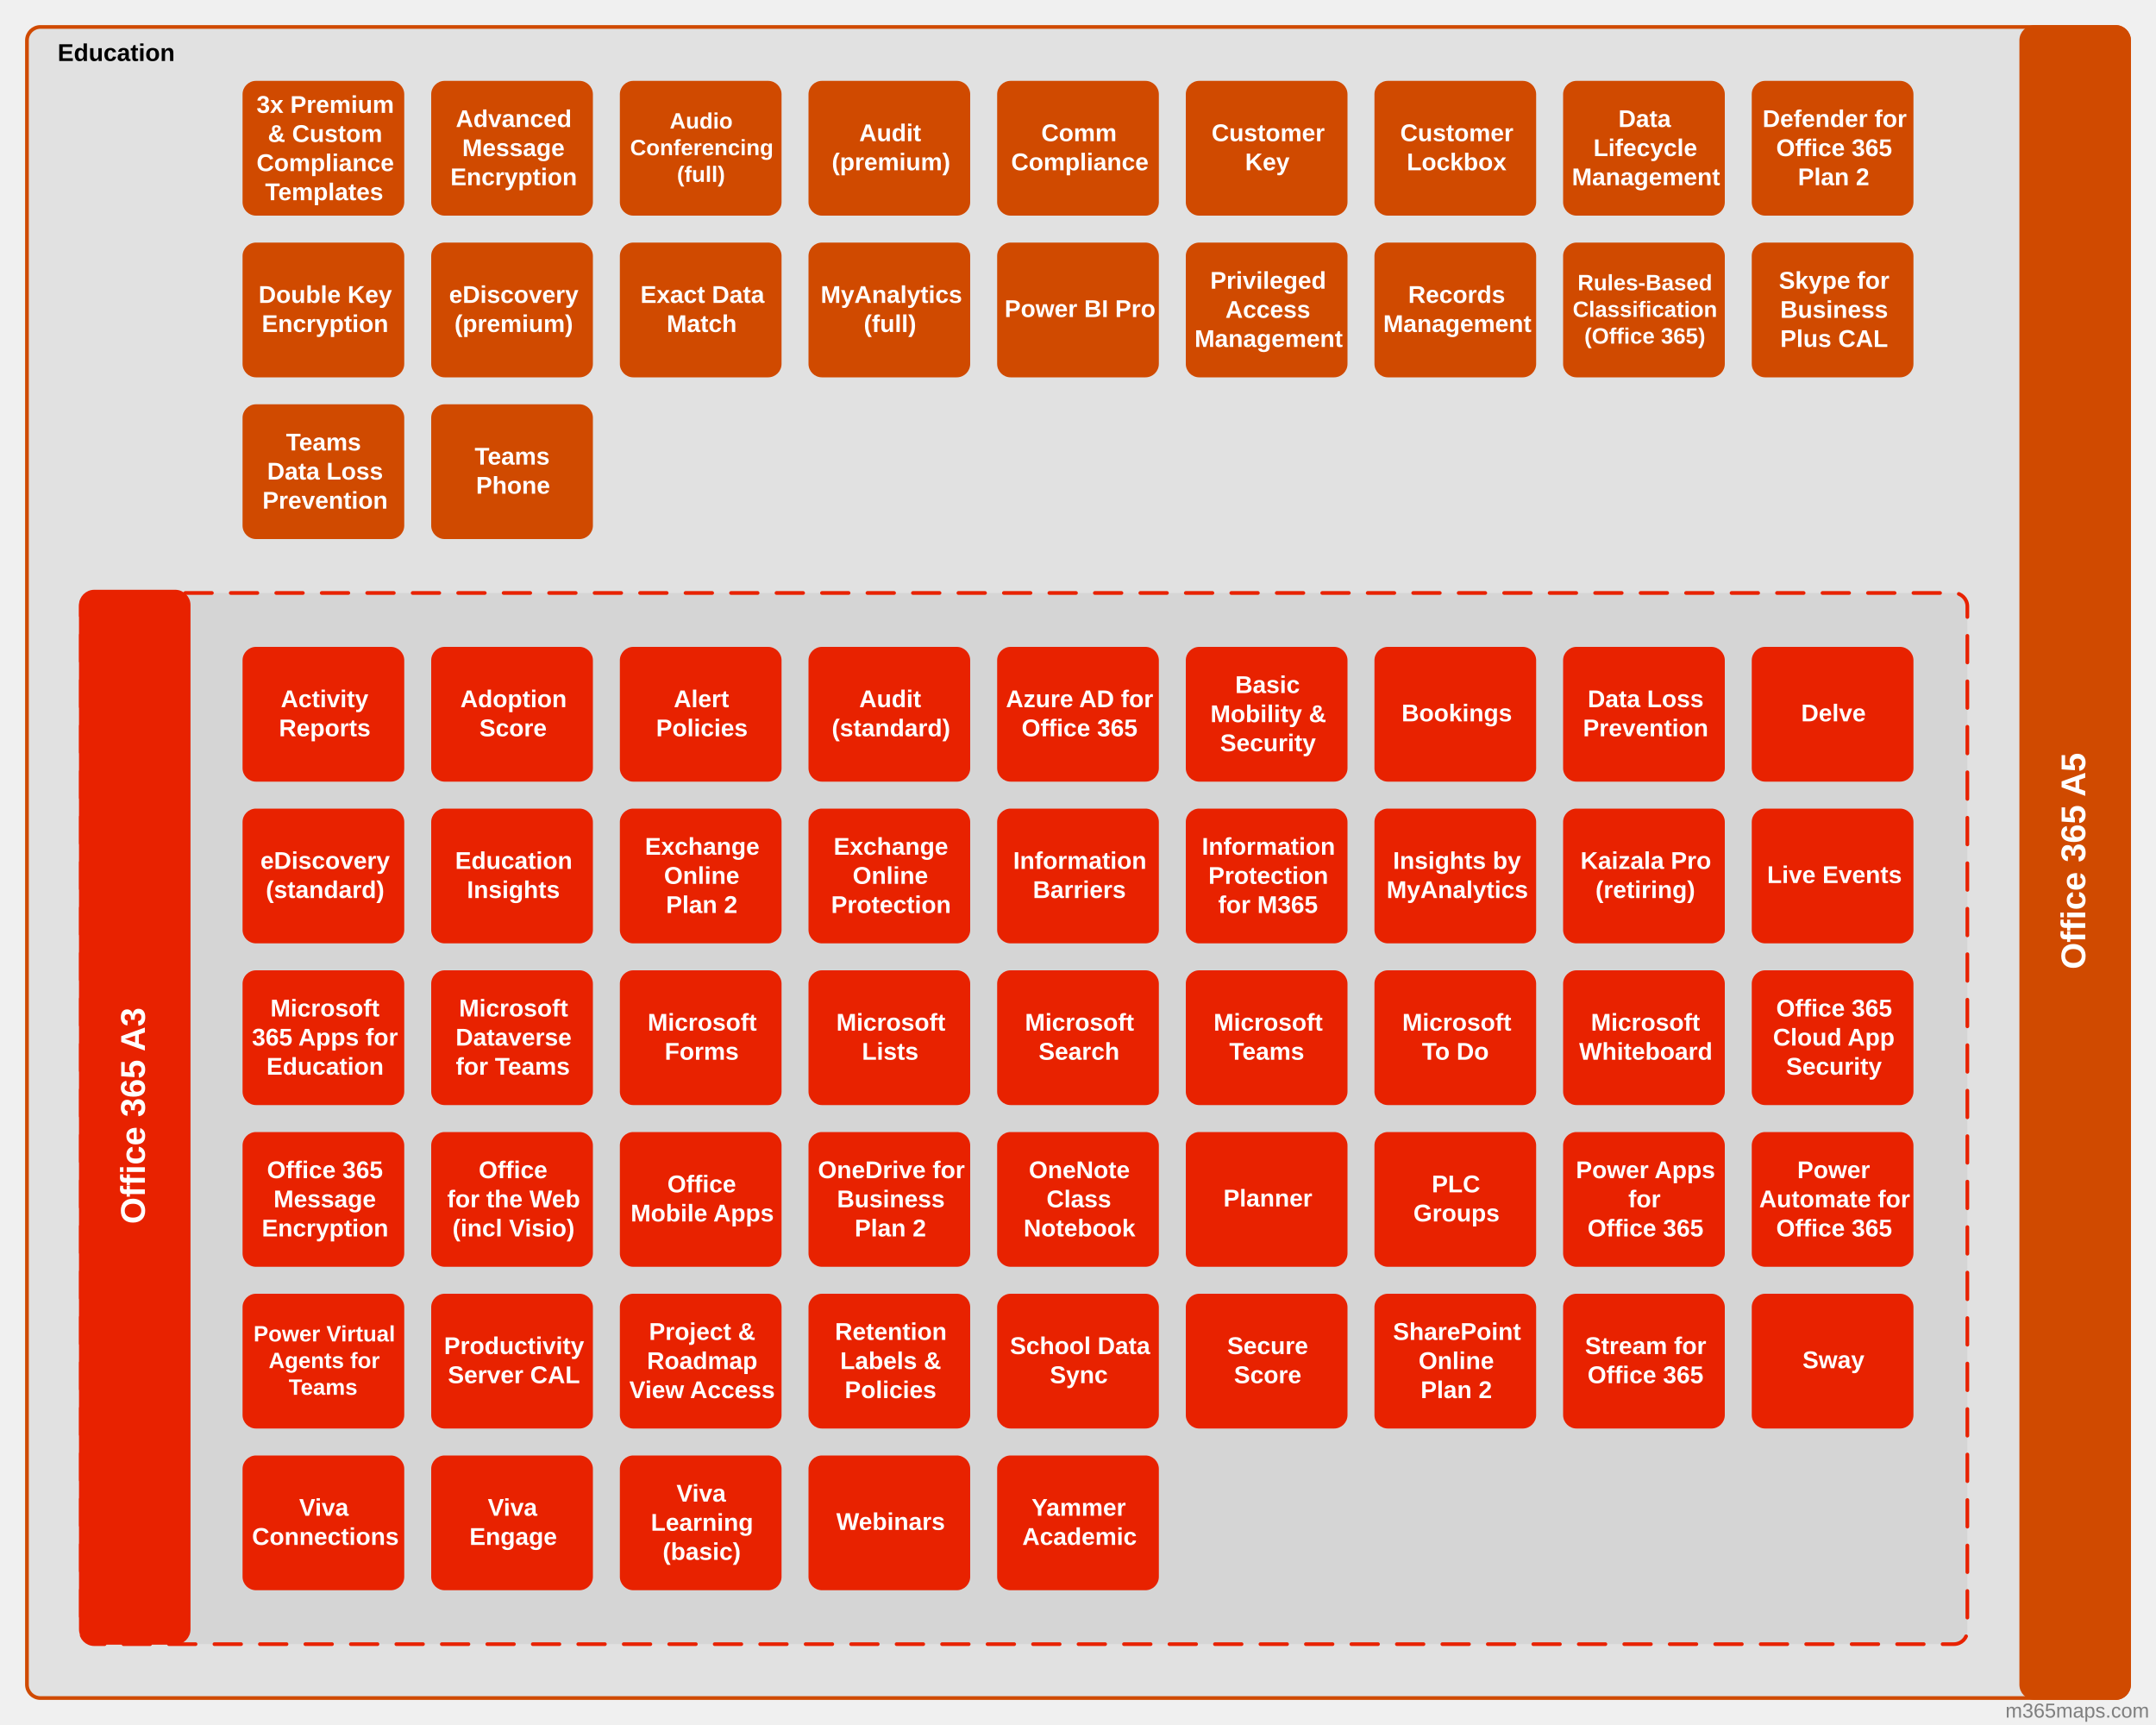
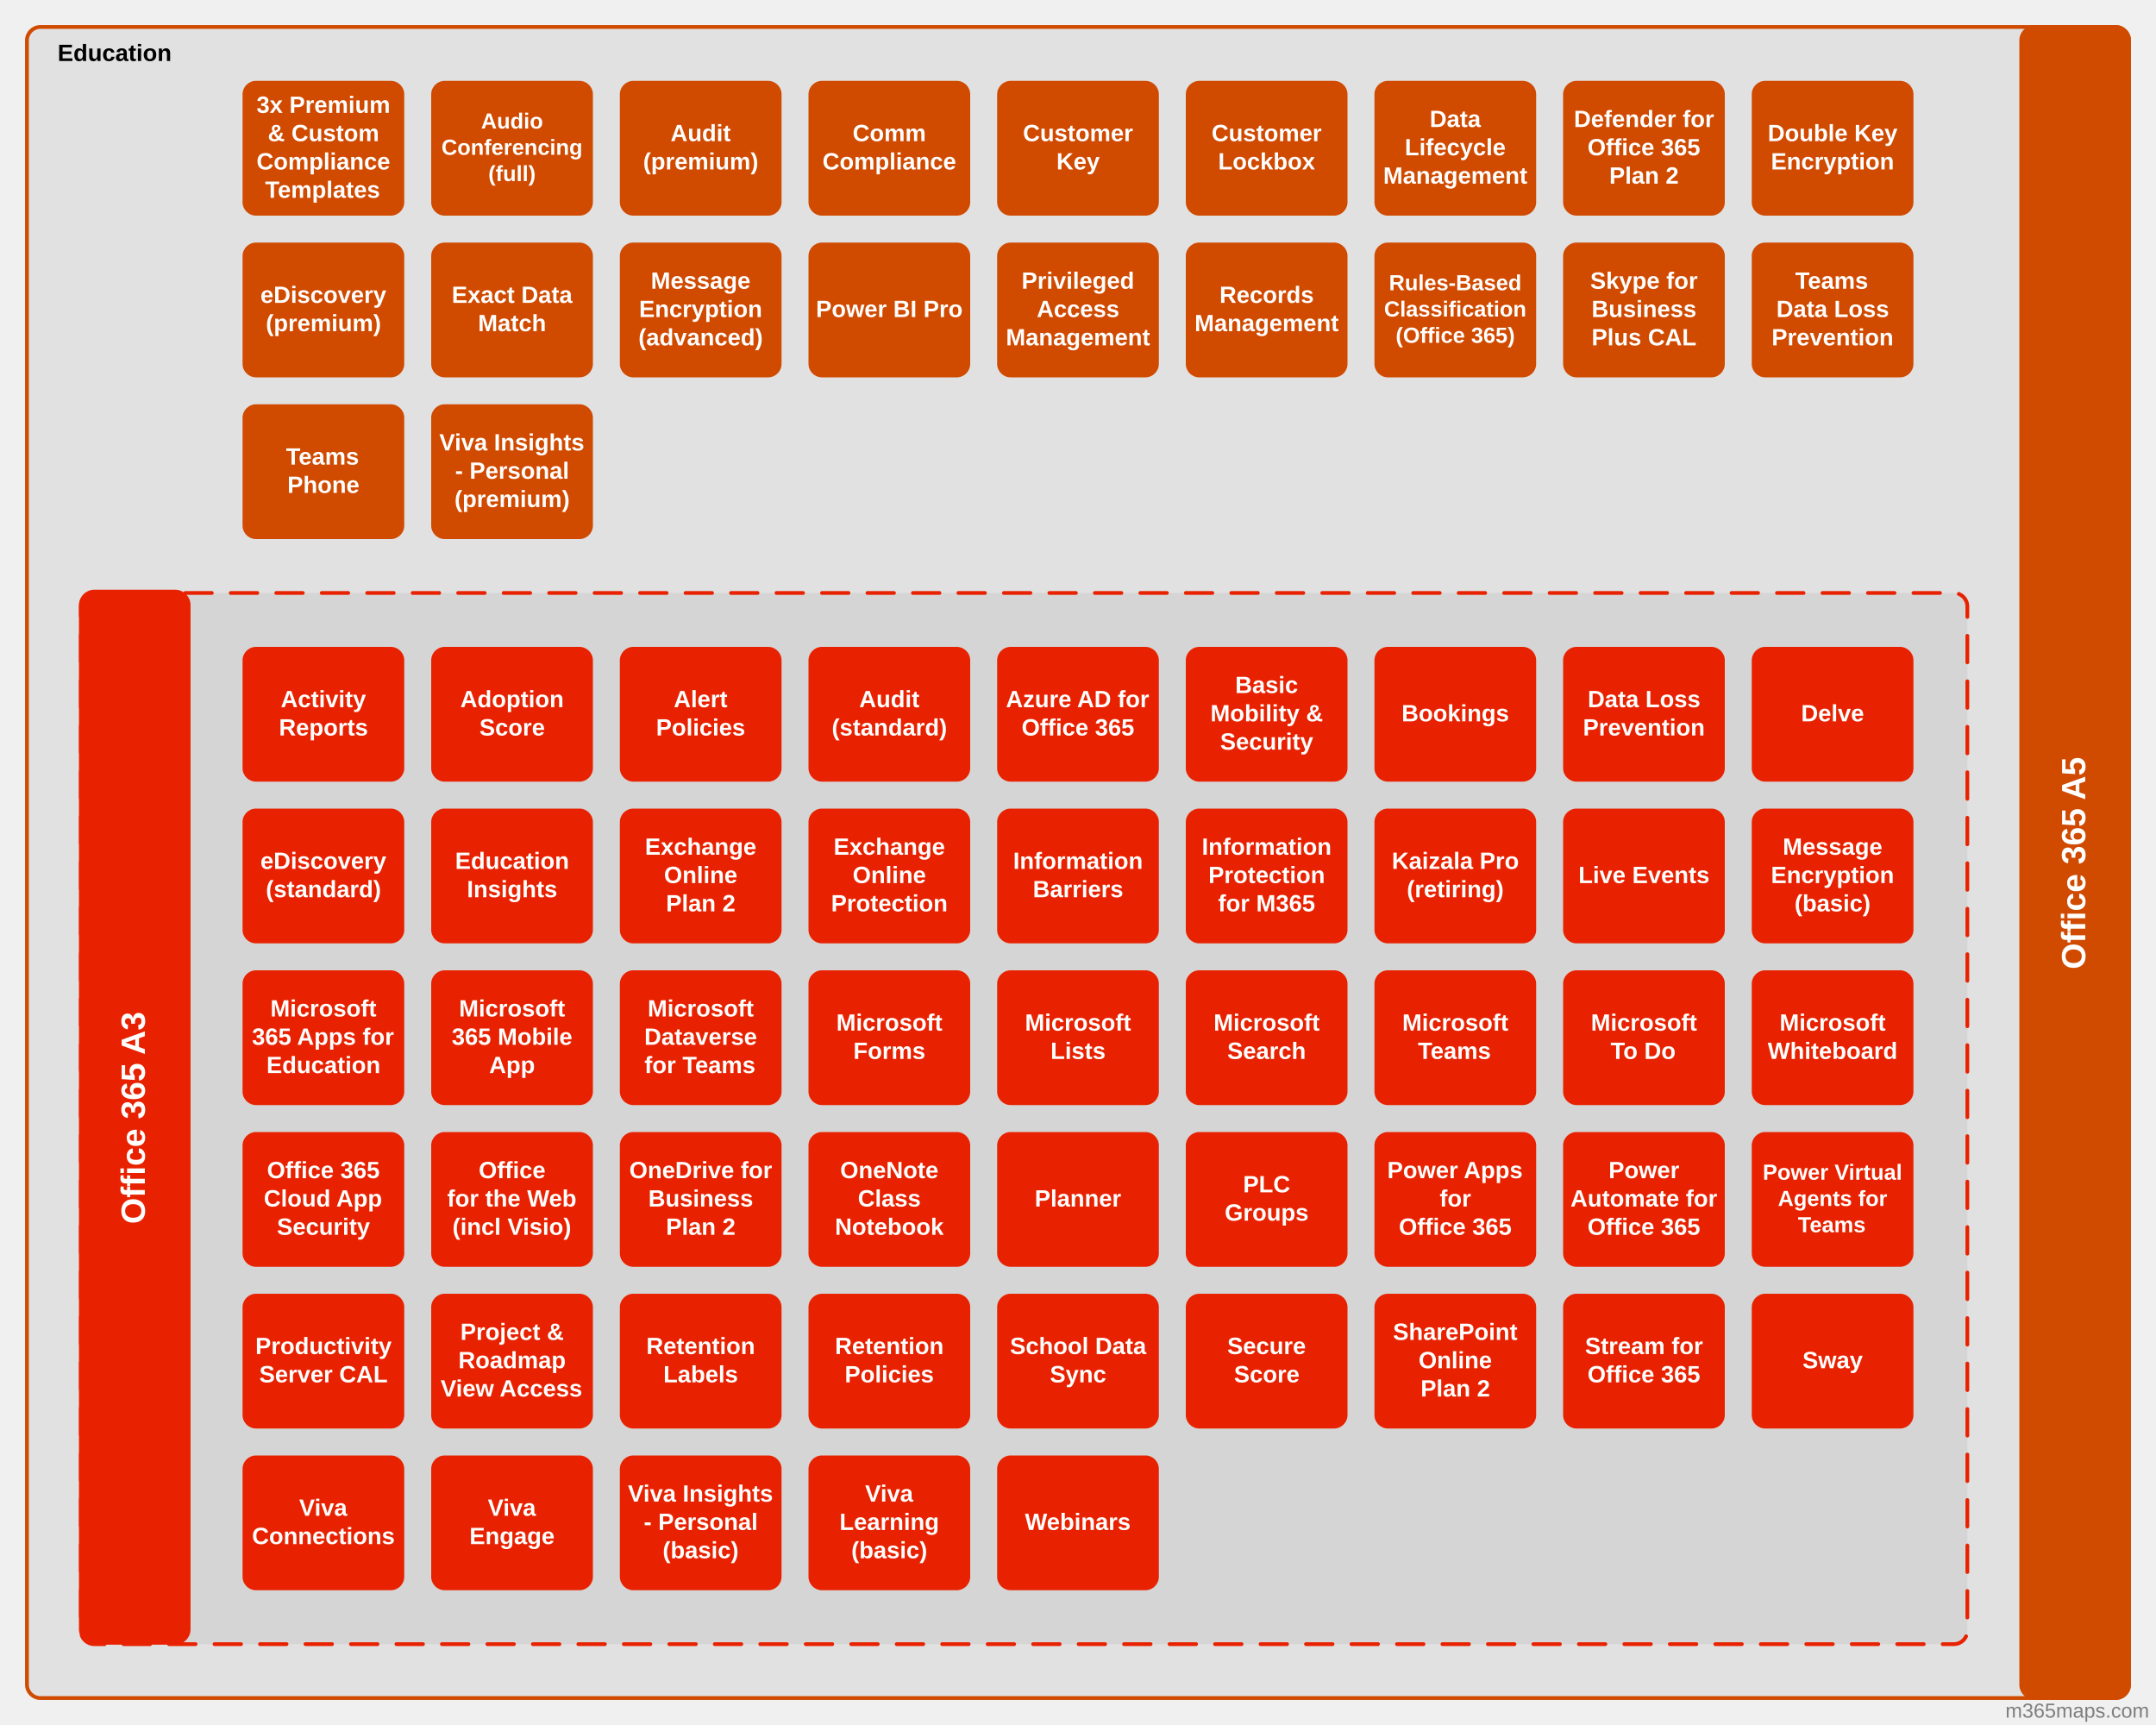
<svg xmlns="http://www.w3.org/2000/svg" width="1280" height="1024" viewBox="0 0 1280 1024" class="a">
  <style>
- .b {fill:#a5a5a5;fill-opacity:0.2;stroke:#d04a00;stroke-linecap:round;stroke-linejoin:round;stroke-width:2.2}
- .c {fill:#a5a5a5;fill-opacity:0.2;stroke:#e82200;stroke-dasharray:15.8,11.2;stroke-linecap:round;stroke-linejoin:round;stroke-width:2.2}
- .d {fill:#d04a00;stroke:#d04a00;stroke-linecap:round;stroke-linejoin:round;stroke-width:2.2}
- .e {fill:#ffffff;font-family:Arial;font-size:1.7em;font-weight:bold}
- .f {fill:#e82200;stroke:#e82200;stroke-linecap:round;stroke-linejoin:round;stroke-width:2.2}
+ .b {fill:#a5a5a5;fill-opacity:0.2;stroke:#d04a00;stroke-linecap:round;stroke-linejoin:round;stroke-width:2.25}
+ .c {fill:#a5a5a5;fill-opacity:0.2;stroke:#e82200;stroke-dasharray:15.75,11.25;stroke-linecap:round;stroke-linejoin:round;stroke-width:2.25}
+ .d {fill:#d04a00;stroke:#d04a00;stroke-linecap:round;stroke-linejoin:round;stroke-width:2.25}
+ .e {fill:#ffffff;font-family:Arial;font-size:1.667em;font-weight:bold}
+ .f {fill:#e82200;stroke:#e82200;stroke-linecap:round;stroke-linejoin:round;stroke-width:2.25}
.g {fill:none;stroke:none;stroke-linecap:round;stroke-linejoin:round;stroke-width:1}
- .h {fill:#000000;font-family:Arial;font-size:1.2em;font-weight:bold}
+ .h {fill:#000000;font-family:Arial;font-size:1.167em;font-weight:bold}
.i {fill:#e82200;stroke:none;stroke-linecap:round;stroke-linejoin:round;stroke-width:1}
- .j {fill:#ffffff;font-family:Arial;font-size:1.2em;font-weight:bold}
+ .j {fill:#ffffff;font-family:Arial;font-size:1.167em;font-weight:bold}
.k {font-size:1em}
- .l {fill:#ffffff;font-family:Arial;font-size:1.1em;font-weight:bold}
- .m {fill:none;stroke:none;stroke-linecap:round;stroke-linejoin:round;stroke-width:0.8}
+ .l {fill:#ffffff;font-family:Arial;font-size:1.083em;font-weight:bold}
+ .m {fill:none;stroke:none;stroke-linecap:round;stroke-linejoin:round;stroke-width:0.75}
.n {fill:#7f7f7f;font-family:Arial;font-size:1em}
.o {fill:#d04a00;stroke:none;stroke-linecap:round;stroke-linejoin:round;stroke-width:1}
.a {fill:none;fill-rule:evenodd;font-size:12px;overflow:visible;stroke-linecap:square;stroke-miterlimit:3}
</style>
  <rect x="16" y="16" width="1248" height="992" rx="8" ry="8" class="b" />
  <rect x="48" y="352" width="1120" height="624" rx="8" ry="8" class="c" />
-   <a target="_blank" href="https://www.microsoft.com/microsoft-365/enterprise/compare-office-365-plans" transform="translate(240,1008) rotate(-90)">
-     <rect y="960" width="992" height="64" rx="8" ry="8" class="d" />
-     <text x="432.6" y="998" class="e">Office 365 A5</text>
-   </a>
-   <a target="_blank" href="https://www.microsoft.com/microsoft-365/enterprise/compare-office-365-plans" transform="translate(-912,975.2) rotate(-90)">
-     <rect y="960" width="624" height="64" rx="8" ry="8" class="f" />
-     <text x="248.6" y="998" class="e">Office 365 A3</text>
-   </a>
-   <g>
-     <rect x="16" y="16" width="1072" height="32" rx="8" ry="8" class="g" />
-     <text x="34.2" y="36.2" class="h">Education</text>
-   </g>
+   <a target="_blank" href="https://www.microsoft.com/microsoft-365/enterprise/compare-office-365-plans">
+     <g transform="translate(240,1008) rotate(-90)">
+       <rect x="0" y="960" width="992" height="64" rx="8" ry="8" class="d" />
+       <text x="432.6" y="998" class="e">Office 365 A5</text>
+     </g>
+   </a>
+   <a target="_blank" href="https://www.microsoft.com/microsoft-365/enterprise/compare-office-365-plans">
+     <g transform="translate(-912,975.2) rotate(-90)">
+       <rect x="0" y="960" width="624" height="64" rx="8" ry="8" class="f" />
+       <text x="248.6" y="998" class="e">Office 365 A3</text>
+     </g>
+   </a>
+   <rect x="16" y="16" width="1072" height="32" rx="8" ry="8" class="g" />
+   <text x="34.2" y="36.2" class="h">Education</text>
  <a target="_blank" href="https://learn.microsoft.com/office365/servicedescriptions/exchange-online-service-description/exchange-online-service-description#feature-availability-across-exchange-online-standalone-plans">
-     <rect x="368" y="480" width="96" height="80" rx="8" ry="8" class="i" />
+     <rect x="368" y="480" width="96" height="80" rx="8" ry="8" class="i" data-feature="1F97224E-BB22-114F-B70E-A27C23070C1E" />
    <text x="382.9" y="507.4" class="j">Exchange <tspan x="394.2" dy="1.2em" class="k">Online </tspan>
      <tspan x="395.4" dy="1.2em" class="k">Plan 2</tspan>
    </text>
  </a>
  <a target="_blank" href="https://learn.microsoft.com/cloud-app-security/editions-cloud-app-security-o365">
-     <rect x="1040" y="576" width="96" height="80" rx="8" ry="8" class="i" />
-     <text x="1054.5" y="603.4" class="j">Office 365 <tspan x="1052.6" dy="1.2em" class="k">Cloud App </tspan>
-       <tspan x="1060.4" dy="1.2em" class="k">Security</tspan>
+     <rect x="144" y="672" width="96" height="80" rx="8" ry="8" class="i" data-feature="8D7EB58E-7580-EE4F-9A22-85087CAB7B0A" />
+     <text x="158.5" y="699.4" class="j">Office 365 <tspan x="156.6" dy="1.2em" class="k">Cloud App </tspan>
+       <tspan x="164.4" dy="1.2em" class="k">Security</tspan>
    </text>
  </a>
  <a target="_blank" href="https://learn.microsoft.com/microsoft-365/bookings/bookings-overview">
-     <rect x="816" y="384" width="96" height="80" rx="8" ry="8" class="i" />
+     <rect x="816" y="384" width="96" height="80" rx="8" ry="8" class="i" data-feature="DCC883D8-5878-A246-B691-B5F309BDED3A" />
    <text x="832.1" y="428.2" class="j">Bookings</text>
  </a>
  <a target="_blank" href="https://www.microsoft.com/microsoft-365/business/microsoft-365-apps-for-enterprise-product">
-     <rect x="144" y="576" width="96" height="80" rx="8" ry="8" class="i" />
+     <rect x="144" y="576" width="96" height="80" rx="8" ry="8" class="i" data-feature="BBAFE1A1-9AF8-1A43-8962-AA02F9A096E1" />
    <text x="160.5" y="603.4" class="j">Microsoft <tspan x="149.6" dy="1.2em" class="k">365 Apps for </tspan>
      <tspan x="158.2" dy="1.2em" class="k">Education</tspan>
    </text>
  </a>
  <a target="_blank" href="https://learn.microsoft.com/microsoftteams/teams-live-events/what-are-teams-live-events">
-     <rect x="1040" y="480" width="96" height="80" rx="8" ry="8" class="i" />
-     <text x="1049.1" y="524.2" class="j">Live Events</text>
+     <rect x="928" y="480" width="96" height="80" rx="8" ry="8" class="i" data-feature="4EE2D1D0-2908-B449-9DCA-68B462773464" />
+     <text x="937.1" y="524.2" class="j">Live Events</text>
  </a>
  <a target="_blank" href="https://learn.microsoft.com/powerapps/teams/overview-data-platform">
-     <rect x="256" y="576" width="96" height="80" rx="8" ry="8" class="i" />
-     <text x="272.5" y="603.4" class="j">Microsoft <tspan x="270.5" dy="1.2em" class="k">Dataverse </tspan>
-       <tspan x="270.6" dy="1.2em" class="k">for Teams</tspan>
+     <rect x="368" y="576" width="96" height="80" rx="8" ry="8" class="i" data-feature="2D026000-4DF7-DE43-A2E7-B4B8C40AE475" />
+     <text x="384.5" y="603.4" class="j">Microsoft <tspan x="382.5" dy="1.2em" class="k">Dataverse </tspan>
+       <tspan x="382.6" dy="1.2em" class="k">for Teams</tspan>
    </text>
  </a>
  <a target="_blank" href="https://learn.microsoft.com/sharepoint/introduction">
-     <rect x="816" y="768" width="96" height="80" rx="8" ry="8" class="i" />
+     <rect x="816" y="768" width="96" height="80" rx="8" ry="8" class="i" data-feature="1F2336EF-5D0C-1345-A67D-B8B1D5807E45" />
    <text x="827" y="795.4" class="j">SharePoint <tspan x="842.2" dy="1.2em" class="k">Online </tspan>
      <tspan x="843.4" dy="1.2em" class="k">Plan 2</tspan>
    </text>
  </a>
  <a target="_blank" href="https://learn.microsoft.com/power-virtual-agents/teams/fundamentals-what-is-power-virtual-agents-teams">
-     <rect x="144" y="768" width="96" height="80" rx="8" ry="8" class="i" />
-     <text x="150.5" y="796.3" class="l">Power Virtual <tspan x="159.5" dy="1.2em" class="k">Agents for </tspan>
-       <tspan x="171.4" dy="1.2em" class="k">Teams</tspan>
-     </text>
-   </a>
-   <a target="_blank" href="https://products.office.com/yammer/yammer-overview">
-     <rect x="592" y="864" width="96" height="80" rx="8" ry="8" class="i" />
-     <text x="612.4" y="899.8" class="j">Yammer <tspan x="606.9" dy="1.2em" class="k">Academic</tspan>
+     <rect x="1040" y="672" width="96" height="80" rx="8" ry="8" class="i" data-feature="97B016E0-64CB-1040-9667-0B44302DCA50" />
+     <text x="1046.5" y="700.3" class="l">Power Virtual <tspan x="1055.5" dy="1.2em" class="k">Agents for </tspan>
+       <tspan x="1067.4" dy="1.2em" class="k">Teams</tspan>
    </text>
  </a>
  <a target="_blank" href="https://support.office.com/sway">
-     <rect x="1040" y="768" width="96" height="80" rx="8" ry="8" class="i" />
+     <rect x="1040" y="768" width="96" height="80" rx="8" ry="8" class="i" data-feature="ED122C37-BAA0-8440-8FEB-21E7B044C63C" />
    <text x="1070.1" y="812.2" class="j">Sway</text>
  </a>
  <a target="_blank" href="https://learn.microsoft.com/office365/servicedescriptions/exchange-online-protection-service-description/exchange-online-protection-service-description">
-     <rect x="480" y="480" width="96" height="80" rx="8" ry="8" class="i" />
+     <rect x="480" y="480" width="96" height="80" rx="8" ry="8" class="i" data-feature="BAC5A674-C259-6249-AB8A-12C313A32549" />
    <text x="494.9" y="507.4" class="j">Exchange <tspan x="506.2" dy="1.2em" class="k">Online </tspan>
      <tspan x="493.4" dy="1.2em" class="k">Protection</tspan>
    </text>
  </a>
  <a target="_blank" href="https://products.office.com/microsoft-teams/">
-     <rect x="704" y="576" width="96" height="80" rx="8" ry="8" class="i" />
-     <text x="720.5" y="611.8" class="j">Microsoft <tspan x="729.8" dy="1.2em" class="k">Teams</tspan>
+     <rect x="816" y="576" width="96" height="80" rx="8" ry="8" class="i" data-feature="543B8269-DF36-CC4B-9823-FB05B4D1A849" />
+     <text x="832.5" y="611.8" class="j">Microsoft <tspan x="841.8" dy="1.2em" class="k">Teams</tspan>
    </text>
  </a>
  <a target="_blank" href="https://learn.microsoft.com/office365/servicedescriptions/onedrive-for-business-service-description">
-     <rect x="480" y="672" width="96" height="80" rx="8" ry="8" class="i" />
-     <text x="485.6" y="699.4" class="j">OneDrive for <tspan x="496.9" dy="1.2em" class="k">Business </tspan>
-       <tspan x="507.4" dy="1.2em" class="k">Plan 2</tspan>
+     <rect x="368" y="672" width="96" height="80" rx="8" ry="8" class="i" data-feature="96B3F2C3-1008-4F45-B714-7B8DCBFB3119" />
+     <text x="373.6" y="699.4" class="j">OneDrive for <tspan x="384.9" dy="1.2em" class="k">Business </tspan>
+       <tspan x="395.4" dy="1.2em" class="k">Plan 2</tspan>
    </text>
  </a>
  <a target="_blank" href="https://products.office.com/business/task-management-software">
-     <rect x="704" y="672" width="96" height="80" rx="8" ry="8" class="i" />
-     <text x="726.3" y="716.2" class="j">Planner</text>
+     <rect x="592" y="672" width="96" height="80" rx="8" ry="8" class="i" data-feature="6D135CF7-EE0E-B745-977C-3364388FF33F" />
+     <text x="614.3" y="716.2" class="j">Planner</text>
  </a>
  <a target="_blank" href="https://learn.microsoft.com/stream/">
-     <rect x="928" y="768" width="96" height="80" rx="8" ry="8" class="i" />
+     <rect x="928" y="768" width="96" height="80" rx="8" ry="8" class="i" data-feature="DB95A14F-DCD6-7743-9E57-AE0113AF61E6" />
    <text x="941" y="803.8" class="j">Stream for <tspan x="942.5" dy="1.2em" class="k">Office 365</tspan>
    </text>
  </a>
  <a target="_blank" href="https://support.microsoft.com/office/1315665a-c6af-4409-a28d-49f8916878ca">
-     <rect x="1040" y="384" width="96" height="80" rx="8" ry="8" class="i" />
+     <rect x="1040" y="384" width="96" height="80" rx="8" ry="8" class="i" data-feature="74119099-BD75-764C-9212-820A6640E3AF" />
    <text x="1069.3" y="428.2" class="j">Delve</text>
  </a>
-   <a target="_blank" href="https://learn.microsoft.com/office365/securitycompliance/data-loss-prevention-policies">
-     <rect x="928" y="384" width="96" height="80" rx="8" ry="8" class="i" />
+   <a target="_blank" href="https://learn.microsoft.com/microsoft-365/compliance/dlp-learn-about-dlp">
+     <rect x="928" y="384" width="96" height="80" rx="8" ry="8" class="i" data-feature="4DE7C810-36B6-114D-AC36-ECCE84D1622B" />
    <text x="942.6" y="419.8" class="j">Data Loss <tspan x="939.8" dy="1.2em" class="k">Prevention</tspan>
    </text>
  </a>
  <a target="_blank" href="https://sds.microsoft.com/">
-     <rect x="592" y="768" width="96" height="80" rx="8" ry="8" class="i" />
+     <rect x="592" y="768" width="96" height="80" rx="8" ry="8" class="i" data-feature="B1C0709F-1960-FE41-BA56-D130F2913705" />
    <text x="599.6" y="803.8" class="j">School Data <tspan x="623.3" dy="1.2em" class="k">Sync</tspan>
    </text>
  </a>
  <a target="_blank" href="https://support.office.com/forms">
-     <rect x="368" y="576" width="96" height="80" rx="8" ry="8" class="i" />
-     <text x="384.5" y="611.8" class="j">Microsoft <tspan x="394.6" dy="1.2em" class="k">Forms</tspan>
+     <rect x="480" y="576" width="96" height="80" rx="8" ry="8" class="i" data-feature="BB2AC066-B28A-BB44-AE1B-D1FB72598720" />
+     <text x="496.5" y="611.8" class="j">Microsoft <tspan x="506.6" dy="1.2em" class="k">Forms</tspan>
    </text>
  </a>
  <a target="_blank" href="https://www.onenote.com/classnotebook">
-     <rect x="592" y="672" width="96" height="80" rx="8" ry="8" class="i" />
-     <text x="610.8" y="699.4" class="j">OneNote <tspan x="621.3" dy="1.2em" class="k">Class </tspan>
-       <tspan x="607.7" dy="1.2em" class="k">Notebook</tspan>
+     <rect x="480" y="672" width="96" height="80" rx="8" ry="8" class="i" data-feature="38A753B3-CD2F-514F-A993-961ACD5E092A" />
+     <text x="498.8" y="699.4" class="j">OneNote <tspan x="509.3" dy="1.2em" class="k">Class </tspan>
+       <tspan x="495.7" dy="1.2em" class="k">Notebook</tspan>
    </text>
  </a>
  <a target="_blank" href="https://www.microsoft.com/en-us/microsoft-365/blog/2016/06/20/professional-learning-community-groups-in-office-365-education/">
-     <rect x="816" y="672" width="96" height="80" rx="8" ry="8" class="i" />
-     <text x="850" y="707.8" class="j">PLC<tspan x="839.1" dy="1.2em" class="k">Groups</tspan>
+     <rect x="704" y="672" width="96" height="80" rx="8" ry="8" class="i" data-feature="91D66096-E694-C44B-BDEE-5F0A765BB153" />
+     <text x="738" y="707.8" class="j">PLC<tspan x="727.1" dy="1.2em" class="k">Groups</tspan>
    </text>
  </a>
  <a target="_blank" href="https://learn.microsoft.com/microsoft-365/whiteboard/">
-     <rect x="928" y="576" width="96" height="80" rx="8" ry="8" class="i" />
-     <text x="944.5" y="611.8" class="j">Microsoft <tspan x="937.5" dy="1.2em" class="k">Whiteboard</tspan>
+     <rect x="1040" y="576" width="96" height="80" rx="8" ry="8" class="i" data-feature="141927E2-F8BF-CA48-8B9B-D4092C4563CB" />
+     <text x="1056.5" y="611.8" class="j">Microsoft <tspan x="1049.5" dy="1.2em" class="k">Whiteboard</tspan>
    </text>
  </a>
  <a target="_blank" href="https://www.microsoft.com/microsoft-365/microsoft-to-do-list-app">
-     <rect x="816" y="576" width="96" height="80" rx="8" ry="8" class="i" />
-     <text x="832.5" y="611.8" class="j">Microsoft <tspan x="844.2" dy="1.2em" class="k">To Do</tspan>
-     </text>
-   </a>
-   <a target="_blank" href="https://learn.microsoft.com/microsoft-365/compliance/retention">
-     <rect x="480" y="768" width="96" height="80" rx="8" ry="8" class="i" />
-     <text x="495.7" y="795.4" class="j">Retention <tspan x="498.8" dy="1.2em" class="k">Labels &amp; </tspan>
-       <tspan x="501.5" dy="1.2em" class="k">Policies</tspan>
+     <rect x="928" y="576" width="96" height="80" rx="8" ry="8" class="i" data-feature="41DD4B93-73C7-C24A-84D9-E6B62756A0C5" />
+     <text x="944.5" y="611.8" class="j">Microsoft <tspan x="956.2" dy="1.2em" class="k">To Do</tspan>
    </text>
  </a>
  <a target="_blank" href="https://learn.microsoft.com/microsoft-365/compliance/get-started-core-ediscovery">
-     <rect x="144" y="480" width="96" height="80" rx="8" ry="8" class="i" />
+     <rect x="144" y="480" width="96" height="80" rx="8" ry="8" class="i" data-feature="8D90A5EA-9F8F-8D42-8676-FFE24CF363CE" />
    <text x="154.6" y="515.8" class="j">eDiscovery <tspan x="157.8" dy="1.2em" class="k">(standard)</tspan>
    </text>
  </a>
  <a target="_blank" href="https://www.microsoft.com/microsoft-365/microsoft-lists">
-     <rect x="480" y="576" width="96" height="80" rx="8" ry="8" class="i" />
-     <text x="496.5" y="611.8" class="j">Microsoft <tspan x="511.7" dy="1.2em" class="k">Lists</tspan>
+     <rect x="592" y="576" width="96" height="80" rx="8" ry="8" class="i" data-feature="F9326F34-585B-0E4F-ADB9-333C255E15E7" />
+     <text x="608.5" y="611.8" class="j">Microsoft <tspan x="623.7" dy="1.2em" class="k">Lists</tspan>
    </text>
  </a>
  <a target="_blank" href="https://products.office.com/en/business/microsoft-kaizala">
-     <rect x="928" y="480" width="96" height="80" rx="8" ry="8" class="i" />
-     <text x="938.3" y="515.8" class="j">Kaizala Pro<tspan x="947.2" dy="1.2em" class="k">(retiring)</tspan>
+     <rect x="816" y="480" width="96" height="80" rx="8" ry="8" class="i" data-feature="C1069EA8-18FC-D445-B5EC-9A17D2AEB587" />
+     <text x="826.3" y="515.8" class="j">Kaizala Pro<tspan x="835.2" dy="1.2em" class="k">(retiring)</tspan>
    </text>
  </a>
  <a target="_blank" href="https://azure.microsoft.com/pricing/details/active-directory/">
-     <rect x="592" y="384" width="96" height="80" rx="8" ry="8" class="i" />
+     <rect x="592" y="384" width="96" height="80" rx="8" ry="8" class="i" data-feature="3E639B79-39CA-2141-81C1-BB7B9E63CE75" />
    <text x="597.2" y="419.8" class="j">Azure AD for <tspan x="606.5" dy="1.2em" class="k">Office 365</tspan>
    </text>
  </a>
  <a target="_blank" href="https://learn.microsoft.com/microsoft-365/admin/basic-mobility-security/capabilities">
-     <rect x="704" y="384" width="96" height="80" rx="8" ry="8" class="i" />
+     <rect x="704" y="384" width="96" height="80" rx="8" ry="8" class="i" data-feature="8330882F-39BB-5D48-A321-46276FC0F1B8" />
    <text x="733.3" y="411.4" class="j">Basic <tspan x="718.6" dy="1.2em" class="k">Mobility &amp; </tspan>
      <tspan x="724.4" dy="1.2em" class="k">Security</tspan>
    </text>
  </a>
  <a target="_blank" href="https://learn.microsoft.com/viva/insights/personal/overview/plans-environments">
-     <rect x="816" y="480" width="96" height="80" rx="8" ry="8" class="i" />
-     <text x="827" y="515.8" class="j">Insights by <tspan x="823.2" dy="1.2em" class="k">MyAnalytics</tspan>
+     <rect x="368" y="864" width="96" height="80" rx="8" ry="8" class="i" data-feature="B3843CC9-43FF-1442-BF42-BBC4CD47FFD7" />
+     <text x="372.8" y="891.4" class="j">Viva Insights <tspan x="382.2" dy="1.2em" class="k">-</tspan> Personal <tspan x="393.4" dy="1.2em" class="k">(basic)</tspan>
    </text>
  </a>
  <a target="_blank" href="https://learn.microsoft.com/microsoft-365/compliance/sensitivity-labels">
-     <rect x="704" y="480" width="96" height="80" rx="8" ry="8" class="i" />
+     <rect x="704" y="480" width="96" height="80" rx="8" ry="8" class="i" data-feature="1288BA2E-3A78-2647-8176-0E24BBD5D1D0" />
    <text x="713.5" y="507.4" class="j">Information <tspan x="717.4" dy="1.2em" class="k">Protection</tspan>
      <tspan x="723.2" dy="1.2em" class="k">for M365</tspan>
    </text>
  </a>
  <a target="_blank" href="https://learn.microsoft.com/microsoft-365/compliance/search-the-audit-log-in-security-and-compliance">
-     <rect x="480" y="384" width="96" height="80" rx="8" ry="8" class="i" />
+     <rect x="480" y="384" width="96" height="80" rx="8" ry="8" class="i" data-feature="E67D07C0-53F5-FB41-B04D-D30974A72A1F" />
    <text x="510.1" y="419.8" class="j">Audit <tspan x="493.8" dy="1.2em" class="k">(standard)</tspan>
    </text>
  </a>
  <a target="_blank" href="https://learn.microsoft.com/microsoft-365/compliance/alert-policies">
-     <rect x="368" y="384" width="96" height="80" rx="8" ry="8" class="i" />
+     <rect x="368" y="384" width="96" height="80" rx="8" ry="8" class="i" data-feature="A46AE7F8-3904-944A-9E4B-B3138DAB33CC" />
    <text x="400" y="419.8" class="j">Alert <tspan x="389.5" dy="1.2em" class="k">Policies</tspan>
    </text>
  </a>
  <a target="_blank" href="https://learn.microsoft.com/microsoft-365/compliance/ome">
-     <rect x="144" y="672" width="96" height="80" rx="8" ry="8" class="i" />
-     <text x="158.5" y="699.4" class="j">Office 365 <tspan x="162.4" dy="1.2em" class="k">Message </tspan>
-       <tspan x="155.4" dy="1.2em" class="k">Encryption</tspan>
+     <rect x="1040" y="480" width="96" height="80" rx="8" ry="8" class="i" data-feature="50B3A769-5F38-BC4E-9856-7CCFDDAB1DD3" />
+     <text x="1058.4" y="507.4" class="j">Message <tspan x="1051.4" dy="1.2em" class="k">Encryption </tspan>
+       <tspan x="1065.4" dy="1.2em" class="k">(basic)</tspan>
    </text>
  </a>
  <a target="_blank" href="https://www.microsoft.com/microsoft-viva/connections">
-     <rect x="144" y="864" width="96" height="80" rx="8" ry="8" class="i" />
+     <rect x="144" y="864" width="96" height="80" rx="8" ry="8" class="i" data-feature="213EE8A8-722C-D640-8BD8-008F939E3535" />
    <text x="177.6" y="899.8" class="j">Viva <tspan x="149.6" dy="1.2em" class="k">Connections</tspan>
    </text>
  </a>
  <a target="_blank" href="https://www.microsoft.com/microsoft-viva/learning">
-     <rect x="368" y="864" width="96" height="80" rx="8" ry="8" class="i" />
-     <text x="401.6" y="891.4" class="j">Viva <tspan x="386.4" dy="1.2em" class="k">Learning </tspan>
-       <tspan x="393.4" dy="1.2em" class="k">(basic)</tspan>
-     </text>
-   </a>
-   <a target="_blank" href="https://products.office.com/mobile/office">
-     <rect x="368" y="672" width="96" height="80" rx="8" ry="8" class="i" />
-     <text x="396.2" y="707.8" class="j">Office <tspan x="374.4" dy="1.2em" class="k">Mobile Apps</tspan>
+     <rect x="480" y="864" width="96" height="80" rx="8" ry="8" class="i" data-feature="C5598362-2311-A84B-933E-19D1583914D4" />
+     <text x="513.6" y="891.4" class="j">Viva <tspan x="498.4" dy="1.2em" class="k">Learning </tspan>
+       <tspan x="505.4" dy="1.2em" class="k">(basic)</tspan>
    </text>
  </a>
  <a target="_blank" href="https://learn.microsoft.com/office365/servicedescriptions/office-online-service-description/office-online-service-description">
-     <rect x="256" y="672" width="96" height="80" rx="8" ry="8" class="i" />
+     <rect x="256" y="672" width="96" height="80" rx="8" ry="8" class="i" data-feature="A0E8EC70-C846-AC45-B82C-D036D8F58F6A" />
    <text x="284.2" y="699.4" class="j">Office<tspan x="265.5" dy="1.2em" class="k">for the Web</tspan>
      <tspan x="268.6" dy="1.2em" class="k">(incl Visio)</tspan>
    </text>
  </a>
  <a target="_blank" href="https://www.microsoft.com/licensing/terms/product/CALandMLEquivalencyLicenses/">
-     <rect x="256" y="768" width="96" height="80" rx="8" ry="8" class="i" />
-     <text x="263.6" y="803.8" class="j">Productivity <tspan x="265.9" dy="1.2em" class="k">Server CAL</tspan>
+     <rect x="144" y="768" width="96" height="80" rx="8" ry="8" class="i" data-feature="0BA0D8D4-9F57-3B46-B36D-7ED47A5ED319" />
+     <text x="151.6" y="803.8" class="j">Productivity <tspan x="153.9" dy="1.2em" class="k">Server CAL</tspan>
    </text>
  </a>
  <a target="_blank" href="https://learn.microsoft.com/project-for-the-web/office-365-user-view-access-to-project-and-roadmap">
-     <rect x="368" y="768" width="96" height="80" rx="8" ry="8" class="i" />
-     <text x="385.3" y="795.4" class="j">Project &amp; <tspan x="384.1" dy="1.2em" class="k">Roadmap </tspan>
-       <tspan x="373.6" dy="1.2em" class="k">View Access</tspan>
+     <rect x="256" y="768" width="96" height="80" rx="8" ry="8" class="i" data-feature="FBF2EADB-FDA1-DE4F-B0CE-7E4B637C269B" />
+     <text x="273.3" y="795.4" class="j">Project &amp; <tspan x="272.1" dy="1.2em" class="k">Roadmap </tspan>
+       <tspan x="261.6" dy="1.2em" class="k">View Access</tspan>
    </text>
  </a>
  <a target="_blank" href="https://learn.microsoft.com/viva/engage/overview">
-     <rect x="256" y="864" width="96" height="80" rx="8" ry="8" class="i" />
+     <rect x="256" y="864" width="96" height="80" rx="8" ry="8" class="i" data-feature="12330CC8-93BE-E043-8231-12CEA55876CC" />
    <text x="289.6" y="899.8" class="j">Viva <tspan x="278.7" dy="1.2em" class="k">Engage</tspan>
    </text>
  </a>
  <a target="_blank" href="https://learn.microsoft.com/microsoftteams/set-up-webinars">
-     <rect x="480" y="864" width="96" height="80" rx="8" ry="8" class="i" />
-     <text x="496.5" y="908.2" class="j">Webinars</text>
+     <rect x="592" y="864" width="96" height="80" rx="8" ry="8" class="i" data-feature="1AF037AF-D6DD-4645-BC14-54EBB04542A6" />
+     <text x="608.5" y="908.2" class="j">Webinars</text>
  </a>
  <a target="_blank" href="https://learn.microsoft.com/microsoft-365/security/defender/microsoft-secure-score">
-     <rect x="704" y="768" width="96" height="80" rx="8" ry="8" class="i" />
+     <rect x="704" y="768" width="96" height="80" rx="8" ry="8" class="i" data-feature="96B903EE-221F-DC4D-90C0-AE7FDE8D31CA" />
    <text x="728.6" y="803.8" class="j">Secure <tspan x="732.6" dy="1.2em" class="k">Score</tspan>
    </text>
  </a>
  <a target="_blank" href="https://learn.microsoft.com/microsoft-365/compliance/information-barriers">
-     <rect x="592" y="480" width="96" height="80" rx="8" ry="8" class="i" />
+     <rect x="592" y="480" width="96" height="80" rx="8" ry="8" class="i" data-feature="F1375179-3953-074E-AF12-B724EFE6E49F" />
    <text x="601.5" y="515.8" class="j">Information <tspan x="613.2" dy="1.2em" class="k">Barriers</tspan>
    </text>
  </a>
  <a target="_blank" href="https://learn.microsoft.com/microsoft-365/admin/adoption/adoption-score">
-     <rect x="256" y="384" width="96" height="80" rx="8" ry="8" class="i" />
+     <rect x="256" y="384" width="96" height="80" rx="8" ry="8" class="i" data-feature="DED671DE-3A0F-C747-B5D8-5EE47650A117" />
    <text x="273.3" y="419.8" class="j">Adoption <tspan x="284.6" dy="1.2em" class="k">Score</tspan>
    </text>
  </a>
  <a target="_blank" href="https://learn.microsoft.com/microsoft-365/admin/activity-reports/activity-reports">
-     <rect x="144" y="384" width="96" height="80" rx="8" ry="8" class="i" />
+     <rect x="144" y="384" width="96" height="80" rx="8" ry="8" class="i" data-feature="550D7638-34DC-364E-8932-11FAF49F5D4B" />
    <text x="166.7" y="419.8" class="j">Activity <tspan x="165.6" dy="1.2em" class="k">Reports</tspan>
    </text>
  </a>
  <a target="_blank" href="https://support.microsoft.com/topic/27b56255-90c0-47aa-bac3-1c9f50157181">
-     <rect x="256" y="480" width="96" height="80" rx="8" ry="8" class="i" />
+     <rect x="256" y="480" width="96" height="80" rx="8" ry="8" class="i" data-feature="C940BD6F-A65A-4849-811B-7A031D9C2AE3" />
    <text x="270.2" y="515.8" class="j">Education <tspan x="277.2" dy="1.2em" class="k">Insights</tspan>
    </text>
  </a>
  <a target="_blank" href="https://m365maps.com/">
-     <rect y="1008" width="1280" height="16" class="m" />
+     <rect x="0" y="1008" width="1280" height="16" class="m" />
    <text x="1190.6" y="1019.6" class="n">m365maps.com</text>
  </a>
  <a target="_blank" href="https://learn.microsoft.com/microsoftsearch/overview-microsoft-search">
-     <rect x="592" y="576" width="96" height="80" rx="8" ry="8" class="i" />
-     <text x="608.5" y="611.8" class="j">Microsoft <tspan x="616.6" dy="1.2em" class="k">Search</tspan>
+     <rect x="704" y="576" width="96" height="80" rx="8" ry="8" class="i" data-feature="3DF10631-B76A-1D47-9EB0-71A21637557F" />
+     <text x="720.5" y="611.8" class="j">Microsoft <tspan x="728.6" dy="1.2em" class="k">Search</tspan>
    </text>
  </a>
  <a target="_blank" href="https://learn.microsoft.com/MicrosoftTeams/what-is-phone-system-in-office-365">
-     <rect x="256" y="240" width="96" height="80" rx="8" ry="8" class="o" />
-     <text x="281.8" y="275.8" class="j">Teams <tspan x="282.6" dy="1.2em" class="k">Phone</tspan>
+     <rect x="144" y="240" width="96" height="80" rx="8" ry="8" class="o" data-feature="EE5462AC-7DA2-B246-B249-8B2F748638CD" />
+     <text x="169.8" y="275.8" class="j">Teams <tspan x="170.6" dy="1.2em" class="k">Phone</tspan>
    </text>
  </a>
  <a target="_blank" href="https://learn.microsoft.com/microsoftteams/audio-conferencing-in-office-365">
-     <rect x="368" y="48" width="96" height="80" rx="8" ry="8" class="o" />
-     <text x="397.6" y="76.3" class="l">Audio <tspan x="374.1" dy="1.2em" class="k">Conferencing </tspan>
-       <tspan x="401.9" dy="1.2em" class="k">(full)</tspan>
+     <rect x="256" y="48" width="96" height="80" rx="8" ry="8" class="o" data-feature="91D948B6-82D9-E24F-B5C0-77D2E3C6443D" />
+     <text x="285.6" y="76.3" class="l">Audio <tspan x="262.1" dy="1.2em" class="k">Conferencing </tspan>
+       <tspan x="289.9" dy="1.2em" class="k">(full)</tspan>
    </text>
  </a>
  <a target="_blank" href="https://learn.microsoft.com/power-bi/service-get-started">
-     <rect x="592" y="144" width="96" height="80" rx="8" ry="8" class="o" />
-     <text x="596.4" y="188.2" class="j">Power BI Pro</text>
+     <rect x="480" y="144" width="96" height="80" rx="8" ry="8" class="o" data-feature="20663929-8D99-4849-AC90-36D5C2BA35BC" />
+     <text x="484.4" y="188.2" class="j">Power BI Pro</text>
  </a>
  <a target="_blank" href="https://learn.microsoft.com/microsoft-365/compliance/customer-lockbox-requests">
-     <rect x="816" y="48" width="96" height="80" rx="8" ry="8" class="o" />
-     <text x="831.3" y="83.8" class="j">Customer <tspan x="835.2" dy="1.2em" class="k">Lockbox</tspan>
+     <rect x="704" y="48" width="96" height="80" rx="8" ry="8" class="o" data-feature="9673533A-0417-1A4D-AA9A-D28DD99FA3D2" />
+     <text x="719.3" y="83.8" class="j">Customer <tspan x="723.2" dy="1.2em" class="k">Lockbox</tspan>
    </text>
  </a>
  <a target="_blank" href="https://learn.microsoft.com/microsoft-365/compliance/customer-key-overview">
-     <rect x="704" y="48" width="96" height="80" rx="8" ry="8" class="o" />
-     <text x="719.3" y="83.8" class="j">Customer <tspan x="739.2" dy="1.2em" class="k">Key</tspan>
+     <rect x="592" y="48" width="96" height="80" rx="8" ry="8" class="o" data-feature="E1E7FB24-1340-E046-AD37-940C3623CB4C" />
+     <text x="607.3" y="83.8" class="j">Customer <tspan x="627.2" dy="1.2em" class="k">Key</tspan>
    </text>
  </a>
  <a target="_blank" href="https://learn.microsoft.com/microsoft-365/compliance/overview-ediscovery-20">
-     <rect x="256" y="144" width="96" height="80" rx="8" ry="8" class="o" />
-     <text x="266.6" y="179.8" class="j">eDiscovery <tspan x="269.8" dy="1.2em" class="k">(premium)</tspan>
+     <rect x="144" y="144" width="96" height="80" rx="8" ry="8" class="o" data-feature="56C05B00-C1D4-244D-93F9-48E7F42CB8F6" />
+     <text x="154.6" y="179.8" class="j">eDiscovery <tspan x="157.8" dy="1.2em" class="k">(premium)</tspan>
    </text>
  </a>
  <a target="_blank" href="https://learn.microsoft.com/microsoft-365/compliance/privileged-access-management-solution-overview">
-     <rect x="704" y="144" width="96" height="80" rx="8" ry="8" class="o" />
-     <text x="718.5" y="171.4" class="j">Privileged <tspan x="727.5" dy="1.2em" class="k">Access </tspan>
-       <tspan x="709.2" dy="1.2em" class="k">Management</tspan>
+     <rect x="592" y="144" width="96" height="80" rx="8" ry="8" class="o" data-feature="49B8E745-E9DA-E44F-BC8A-A40B0D86FDD1" />
+     <text x="606.5" y="171.4" class="j">Privileged <tspan x="615.5" dy="1.2em" class="k">Access </tspan>
+       <tspan x="597.2" dy="1.2em" class="k">Management</tspan>
    </text>
  </a>
  <a target="_blank" href="https://learn.microsoft.com/microsoft-365/compliance/dlp-microsoft-teams">
-     <rect x="144" y="240" width="96" height="80" rx="8" ry="8" class="o" />
-     <text x="169.8" y="267.4" class="j">Teams<tspan x="158.6" dy="1.2em" class="k">Data Loss </tspan>
-       <tspan x="155.8" dy="1.2em" class="k">Prevention</tspan>
+     <rect x="1040" y="144" width="96" height="80" rx="8" ry="8" class="o" data-feature="B757A084-ED7A-F04D-9CD7-D76682858898" />
+     <text x="1065.8" y="171.4" class="j">Teams<tspan x="1054.6" dy="1.2em" class="k">Data Loss </tspan>
+       <tspan x="1051.8" dy="1.2em" class="k">Prevention</tspan>
    </text>
  </a>
  <a target="_blank" href="https://learn.microsoft.com/microsoft-365/compliance/ome-advanced-message-encryption">
-     <rect x="256" y="48" width="96" height="80" rx="8" ry="8" class="o" />
-     <text x="270.6" y="75.4" class="j">Advanced <tspan x="274.4" dy="1.2em" class="k">Message </tspan>
-       <tspan x="267.4" dy="1.2em" class="k">Encryption</tspan>
+     <rect x="368" y="144" width="96" height="80" rx="8" ry="8" class="o" data-feature="F6EB0FF7-1BFB-364C-9FF4-1EFD26300C70" />
+     <text x="386.4" y="171.4" class="j">Message <tspan x="379.4" dy="1.2em" class="k">Encryption </tspan>
+       <tspan x="379" dy="1.2em" class="k">(advanced)</tspan>
    </text>
  </a>
  <a target="_blank" href="https://learn.microsoft.com/office365/servicedescriptions/mya-service-description">
-     <rect x="480" y="144" width="96" height="80" rx="8" ry="8" class="o" />
-     <text x="487.2" y="179.8" class="j">MyAnalytics <tspan x="512.8" dy="1.2em" class="k">(full)</tspan>
+     <rect x="256" y="240" width="96" height="80" rx="8" ry="8" class="o" data-feature="B3843CC9-43FF-1442-BF42-BBC4CD47FFD7" />
+     <text x="260.8" y="267.4" class="j">Viva Insights <tspan x="270.2" dy="1.2em" class="k">-</tspan> Personal <tspan x="269.8" dy="1.2em" class="k">(premium)</tspan>
    </text>
  </a>
  <a target="_blank" href="https://learn.microsoft.com/microsoft-365/compliance/communication-compliance">
-     <rect x="592" y="48" width="96" height="80" rx="8" ry="8" class="o" />
-     <text x="618.2" y="83.8" class="j">Comm <tspan x="600.3" dy="1.2em" class="k">Compliance</tspan>
+     <rect x="480" y="48" width="96" height="80" rx="8" ry="8" class="o" data-feature="F1AF0DA9-71CD-DA40-98CD-AC4BEFBBDC17" />
+     <text x="506.2" y="83.8" class="j">Comm <tspan x="488.3" dy="1.2em" class="k">Compliance</tspan>
    </text>
  </a>
  <a target="_blank" href="https://learn.microsoft.com/microsoft-365/compliance/manage-data-governance">
-     <rect x="928" y="48" width="96" height="80" rx="8" ry="8" class="o" />
-     <text x="960.8" y="75.4" class="j">Data <tspan x="946" dy="1.2em" class="k">Lifecycle </tspan>
-       <tspan x="933.2" dy="1.2em" class="k">Management</tspan>
+     <rect x="816" y="48" width="96" height="80" rx="8" ry="8" class="o" data-feature="AD5D3C41-1E65-D04C-925B-760322E24EE0" />
+     <text x="848.8" y="75.4" class="j">Data <tspan x="834" dy="1.2em" class="k">Lifecycle </tspan>
+       <tspan x="821.2" dy="1.2em" class="k">Management</tspan>
    </text>
  </a>
  <a target="_blank" href="https://learn.microsoft.com/microsoft-365/compliance/records-management">
-     <rect x="816" y="144" width="96" height="80" rx="8" ry="8" class="o" />
-     <text x="836" y="179.8" class="j">Records <tspan x="821.2" dy="1.2em" class="k">Management</tspan>
+     <rect x="704" y="144" width="96" height="80" rx="8" ry="8" class="o" data-feature="553C8169-4F76-5F48-8454-84818DCCA6FD" />
+     <text x="724" y="179.8" class="j">Records <tspan x="709.2" dy="1.2em" class="k">Management</tspan>
    </text>
  </a>
  <a target="_blank" href="https://learn.microsoft.com/microsoft-365/compliance/advanced-audit">
-     <rect x="480" y="48" width="96" height="80" rx="8" ry="8" class="o" />
-     <text x="510.1" y="83.8" class="j">Audit <tspan x="493.8" dy="1.2em" class="k">(premium)</tspan>
+     <rect x="368" y="48" width="96" height="80" rx="8" ry="8" class="o" data-feature="D3797D5E-AE78-C343-87E3-6173288F0889" />
+     <text x="398.1" y="83.8" class="j">Audit <tspan x="381.8" dy="1.2em" class="k">(premium)</tspan>
    </text>
  </a>
  <a target="_blank" href="https://learn.microsoft.com/microsoft-365/compliance/double-key-encryption">
-     <rect x="144" y="144" width="96" height="80" rx="8" ry="8" class="o" />
-     <text x="153.5" y="179.8" class="j">Double Key <tspan x="155.4" dy="1.2em" class="k">Encryption</tspan>
+     <rect x="1040" y="48" width="96" height="80" rx="8" ry="8" class="o" data-feature="9055C65A-8017-7048-9F37-A6B64A5496B2" />
+     <text x="1049.5" y="83.8" class="j">Double Key <tspan x="1051.4" dy="1.2em" class="k">Encryption</tspan>
    </text>
  </a>
  <a target="_blank" href="https://learn.microsoft.com/microsoft-365/compliance/apply-sensitivity-label-automatically">
-     <rect x="928" y="144" width="96" height="80" rx="8" ry="8" class="o" />
-     <text x="936.6" y="172.3" class="l">Rules-Based <tspan x="933.7" dy="1.2em" class="k">Classification</tspan>
-       <tspan x="940.6" dy="1.2em" class="k">(Office 365)</tspan>
+     <rect x="816" y="144" width="96" height="80" rx="8" ry="8" class="o" data-feature="526521F3-5FAF-8540-8E69-3DF3D69724CD" />
+     <text x="824.6" y="172.3" class="l">Rules-Based <tspan x="821.7" dy="1.2em" class="k">Classification</tspan>
+       <tspan x="828.6" dy="1.2em" class="k">(Office 365)</tspan>
    </text>
  </a>
  <a target="_blank" href="https://www.microsoft.com/licensing/terms/product/CALandMLEquivalencyLicenses/">
-     <rect x="1040" y="144" width="96" height="80" rx="8" ry="8" class="o" />
-     <text x="1056.1" y="171.4" class="j">Skype for <tspan x="1056.9" dy="1.2em" class="k">Business </tspan>
-       <tspan x="1056.9" dy="1.2em" class="k">Plus CAL</tspan>
+     <rect x="928" y="144" width="96" height="80" rx="8" ry="8" class="o" data-feature="84FC6F4B-55D7-B044-AF60-E083D5A2346C" />
+     <text x="944.1" y="171.4" class="j">Skype for <tspan x="944.9" dy="1.2em" class="k">Business </tspan>
+       <tspan x="944.9" dy="1.2em" class="k">Plus CAL</tspan>
    </text>
  </a>
  <a target="_blank" href="https://learn.microsoft.com/microsoft-365/compliance/sit-learn-about-exact-data-match-based-sits">
-     <rect x="368" y="144" width="96" height="80" rx="8" ry="8" class="o" />
-     <text x="380.2" y="179.8" class="j">Exact Data <tspan x="395.8" dy="1.2em" class="k">Match</tspan>
+     <rect x="256" y="144" width="96" height="80" rx="8" ry="8" class="o" data-feature="439CDDED-9DD8-E743-9842-DED9096ACA93" />
+     <text x="268.2" y="179.8" class="j">Exact Data <tspan x="283.8" dy="1.2em" class="k">Match</tspan>
    </text>
  </a>
  <a target="_blank" href="https://learn.microsoft.com/office365/servicedescriptions/office-365-advanced-threat-protection-service-description#feature-availability-across-advanced-threat-protection-atp-plans">
-     <rect x="1040" y="48" width="96" height="80" rx="8" ry="8" class="o" />
-     <text x="1046.4" y="75.4" class="j">Defender for <tspan x="1054.5" dy="1.2em" class="k">Office 365 </tspan>
-       <tspan x="1067.4" dy="1.2em" class="k">Plan 2</tspan>
+     <rect x="928" y="48" width="96" height="80" rx="8" ry="8" class="o" data-feature="75399014-B3B3-0C4E-AC86-1AEB141F804B" />
+     <text x="934.4" y="75.4" class="j">Defender for <tspan x="942.5" dy="1.2em" class="k">Office 365 </tspan>
+       <tspan x="955.4" dy="1.2em" class="k">Plan 2</tspan>
    </text>
  </a>
  <a target="_blank" href="https://powerapps.microsoft.com/">
-     <rect x="928" y="672" width="96" height="80" rx="8" ry="8" class="i" />
-     <text x="935.6" y="699.4" class="j">Power Apps<tspan x="966.7" dy="1.2em" class="k">for </tspan>
+     <rect x="816" y="672" width="96" height="80" rx="8" ry="8" class="i" data-feature="5F33A943-8E80-574B-8C6C-816268621A0A" />
+     <text x="823.6" y="699.4" class="j">Power Apps<tspan x="854.7" dy="1.2em" class="k">for </tspan>
+       <tspan x="830.5" dy="1.2em" class="k">Office 365</tspan>
+     </text>
+   </a>
+   <a target="_blank" href="https://powerautomate.microsoft.com/">
+     <rect x="928" y="672" width="96" height="80" rx="8" ry="8" class="i" data-feature="80D7F572-D88C-AF4E-8444-5DC902D3A938" />
+     <text x="955" y="699.4" class="j">Power <tspan x="932.4" dy="1.2em" class="k">Automate for</tspan>
      <tspan x="942.5" dy="1.2em" class="k">Office 365</tspan>
    </text>
  </a>
-   <a target="_blank" href="https://powerautomate.microsoft.com/">
-     <rect x="1040" y="672" width="96" height="80" rx="8" ry="8" class="i" />
-     <text x="1067" y="699.4" class="j">Power <tspan x="1044.4" dy="1.2em" class="k">Automate for</tspan>
-       <tspan x="1054.5" dy="1.2em" class="k">Office 365</tspan>
-     </text>
-   </a>
  <a target="_blank" href="https://learn.microsoft.com/office365/servicedescriptions/microsoft-365-service-descriptions/microsoft-365-tenantlevel-services-licensing-guidance/microsoft-365-security-compliance-licensing-guidance#which-templates-are-included-by-default-free-of-cost">
-     <rect x="144" y="48" width="96" height="80" rx="8" ry="8" class="o" />
+     <rect x="144" y="48" width="96" height="80" rx="8" ry="8" class="o" data-feature="388F0EAC-6D6F-FA4F-AE9D-8BE50917D3EB" />
    <text x="152.3" y="67" class="j">3x Premium <tspan x="159" dy="1.2em" class="k">&amp; Custom </tspan>
      <tspan x="152.3" dy="1.2em" class="k">Compliance </tspan>
      <tspan x="157.4" dy="1.2em" class="k">Templates</tspan>
    </text>
  </a>
+   <a target="_blank" href="https://learn.microsoft.com/microsoft-365/compliance/retention">
+     <rect x="368" y="768" width="96" height="80" rx="8" ry="8" class="i" data-feature="6D33576F-3845-1949-BB35-4D68A5BE59E0" />
+     <text x="383.7" y="803.8" class="j">Retention <tspan x="393.8" dy="1.2em" class="k">Labels</tspan>
+     </text>
+   </a>
+   <a target="_blank" href="https://learn.microsoft.com/microsoft-365/compliance/create-retention-policies">
+     <rect x="480" y="768" width="96" height="80" rx="8" ry="8" class="i" data-feature="A68AD6BA-4F38-474D-B943-0C392CFB6754" />
+     <text x="495.7" y="803.8" class="j">Retention <tspan x="501.5" dy="1.2em" class="k">Policies</tspan>
+     </text>
+   </a>
+   <a target="_blank" href="https://www.microsoft.com/microsoft-365/mobile">
+     <rect x="256" y="576" width="96" height="80" rx="8" ry="8" class="i" data-feature="6E7D2ACF-ECB0-0748-BC79-4D1931250DB5" />
+     <text x="272.5" y="603.4" class="j">Microsoft <tspan x="268.2" dy="1.2em" class="k">365 Mobile </tspan>
+       <tspan x="290.4" dy="1.2em" class="k">App</tspan>
+     </text>
+   </a>
</svg>
